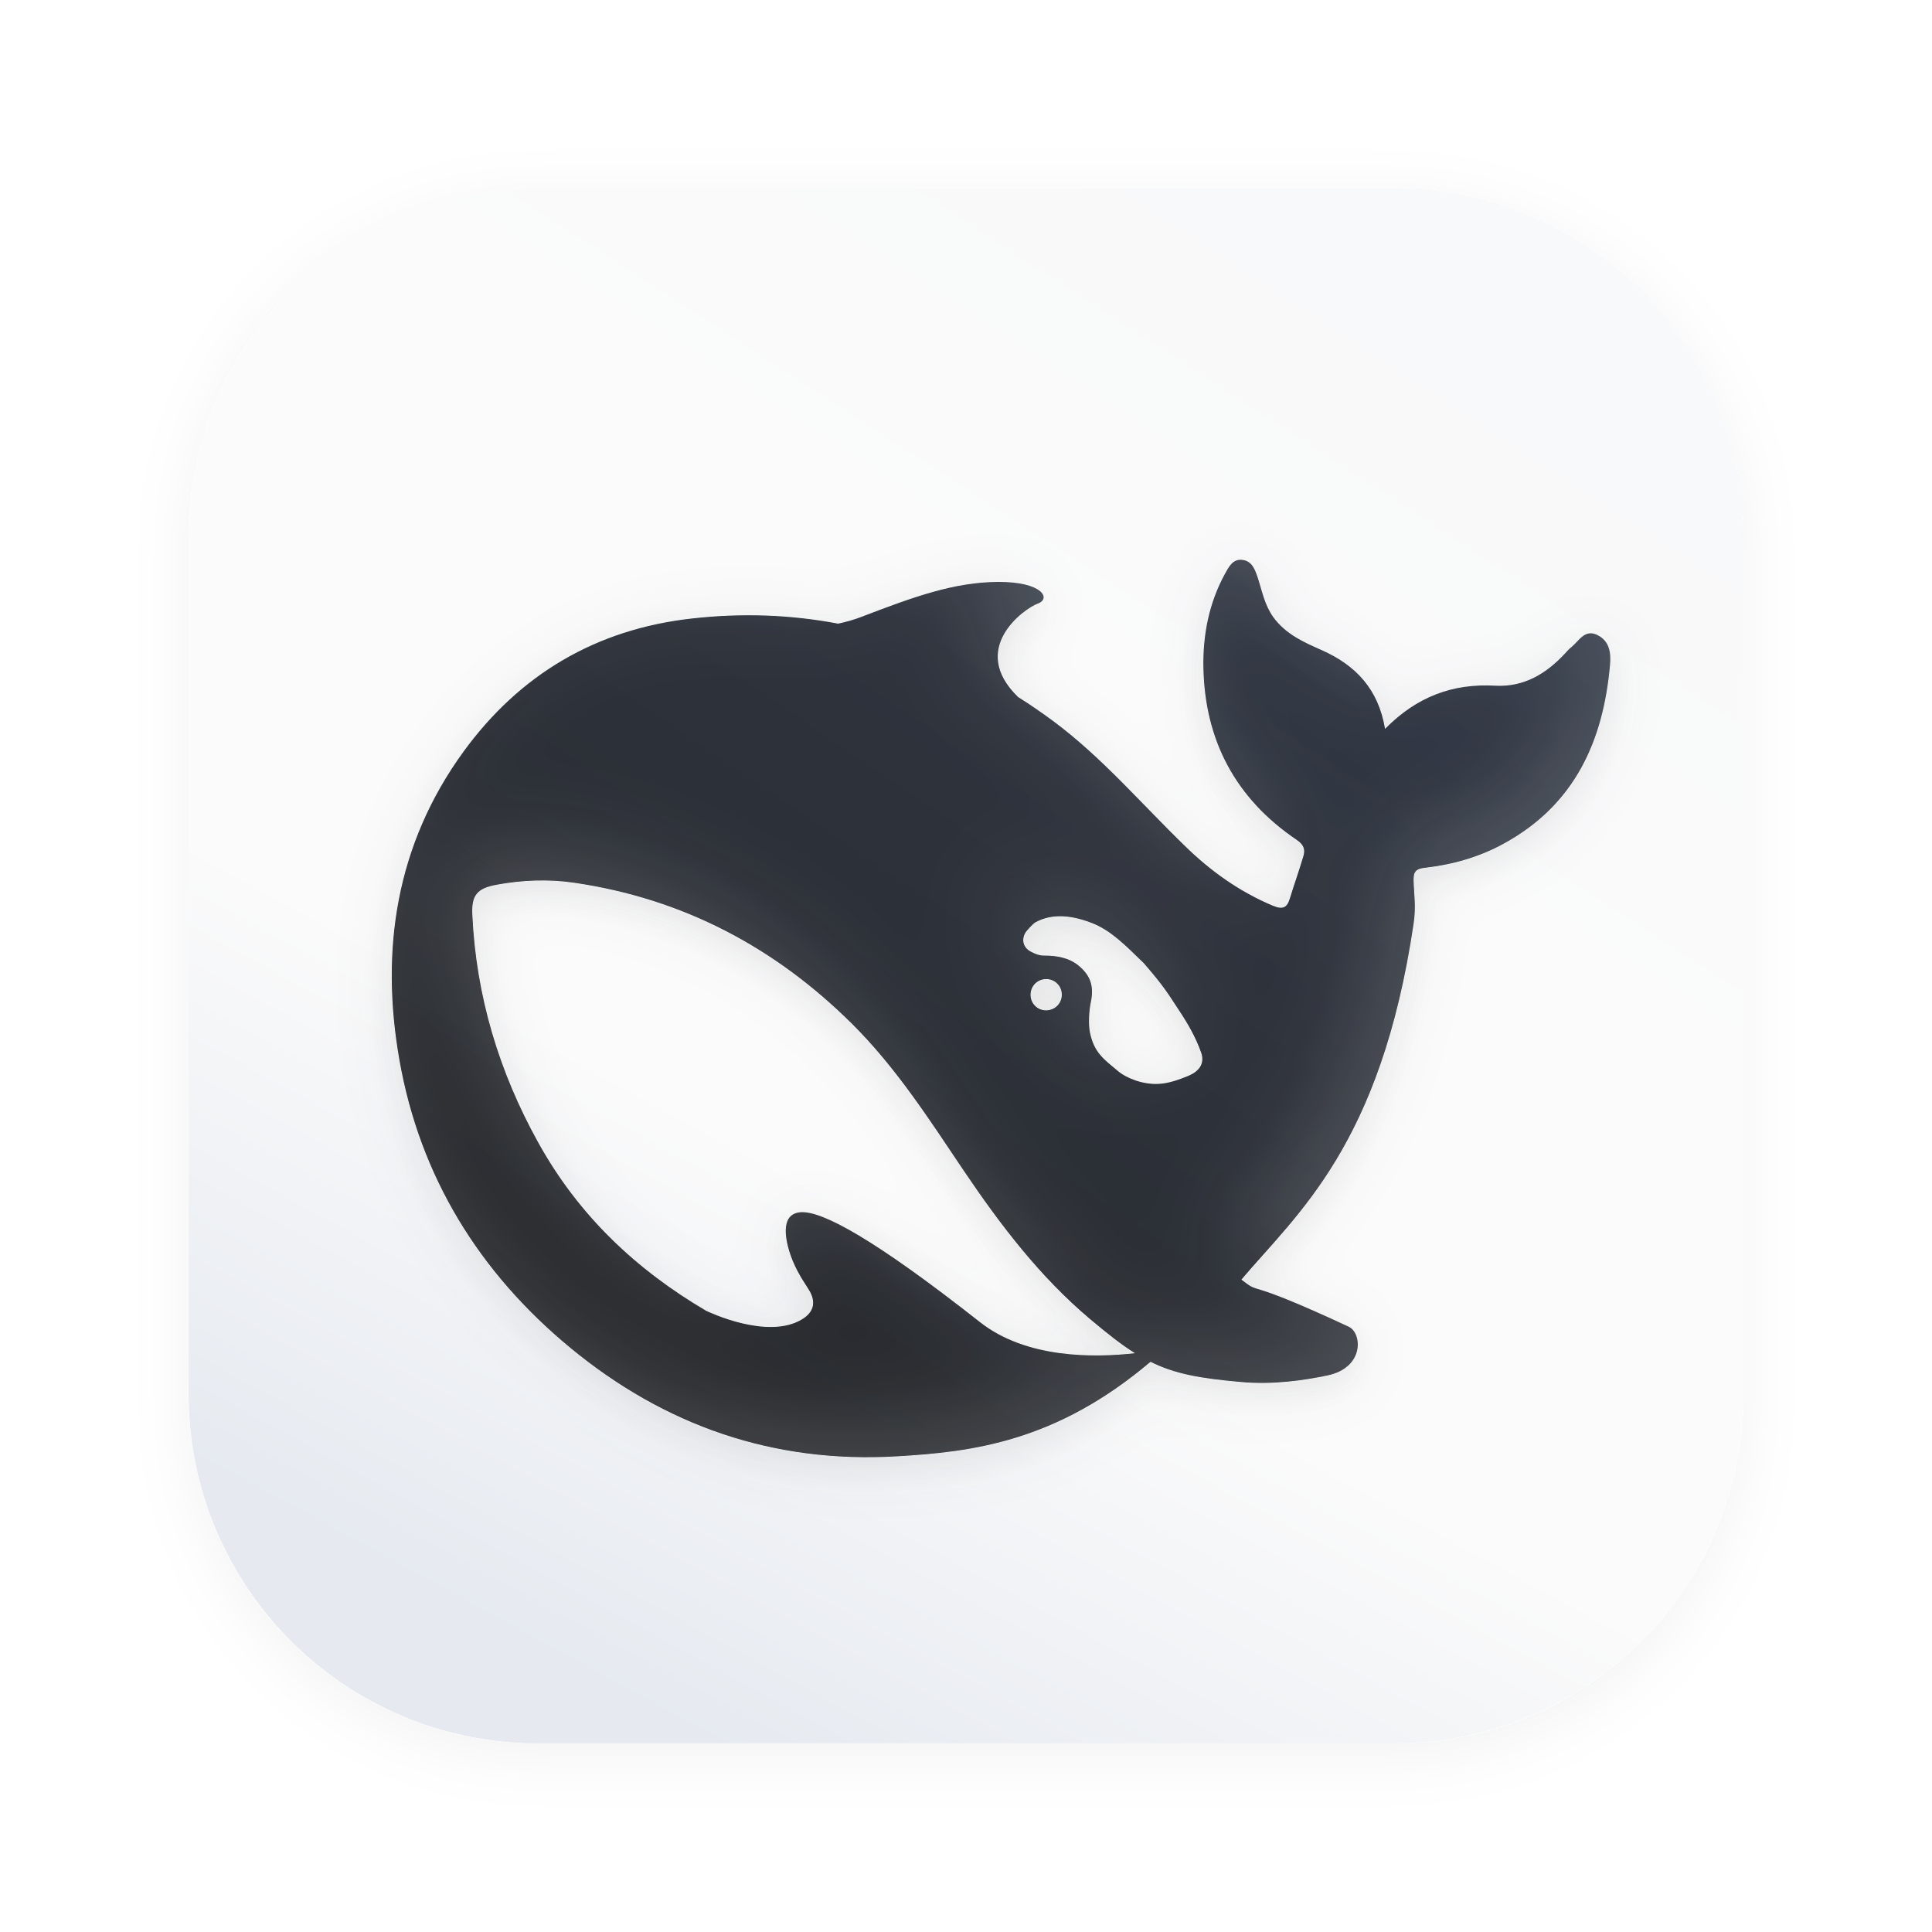
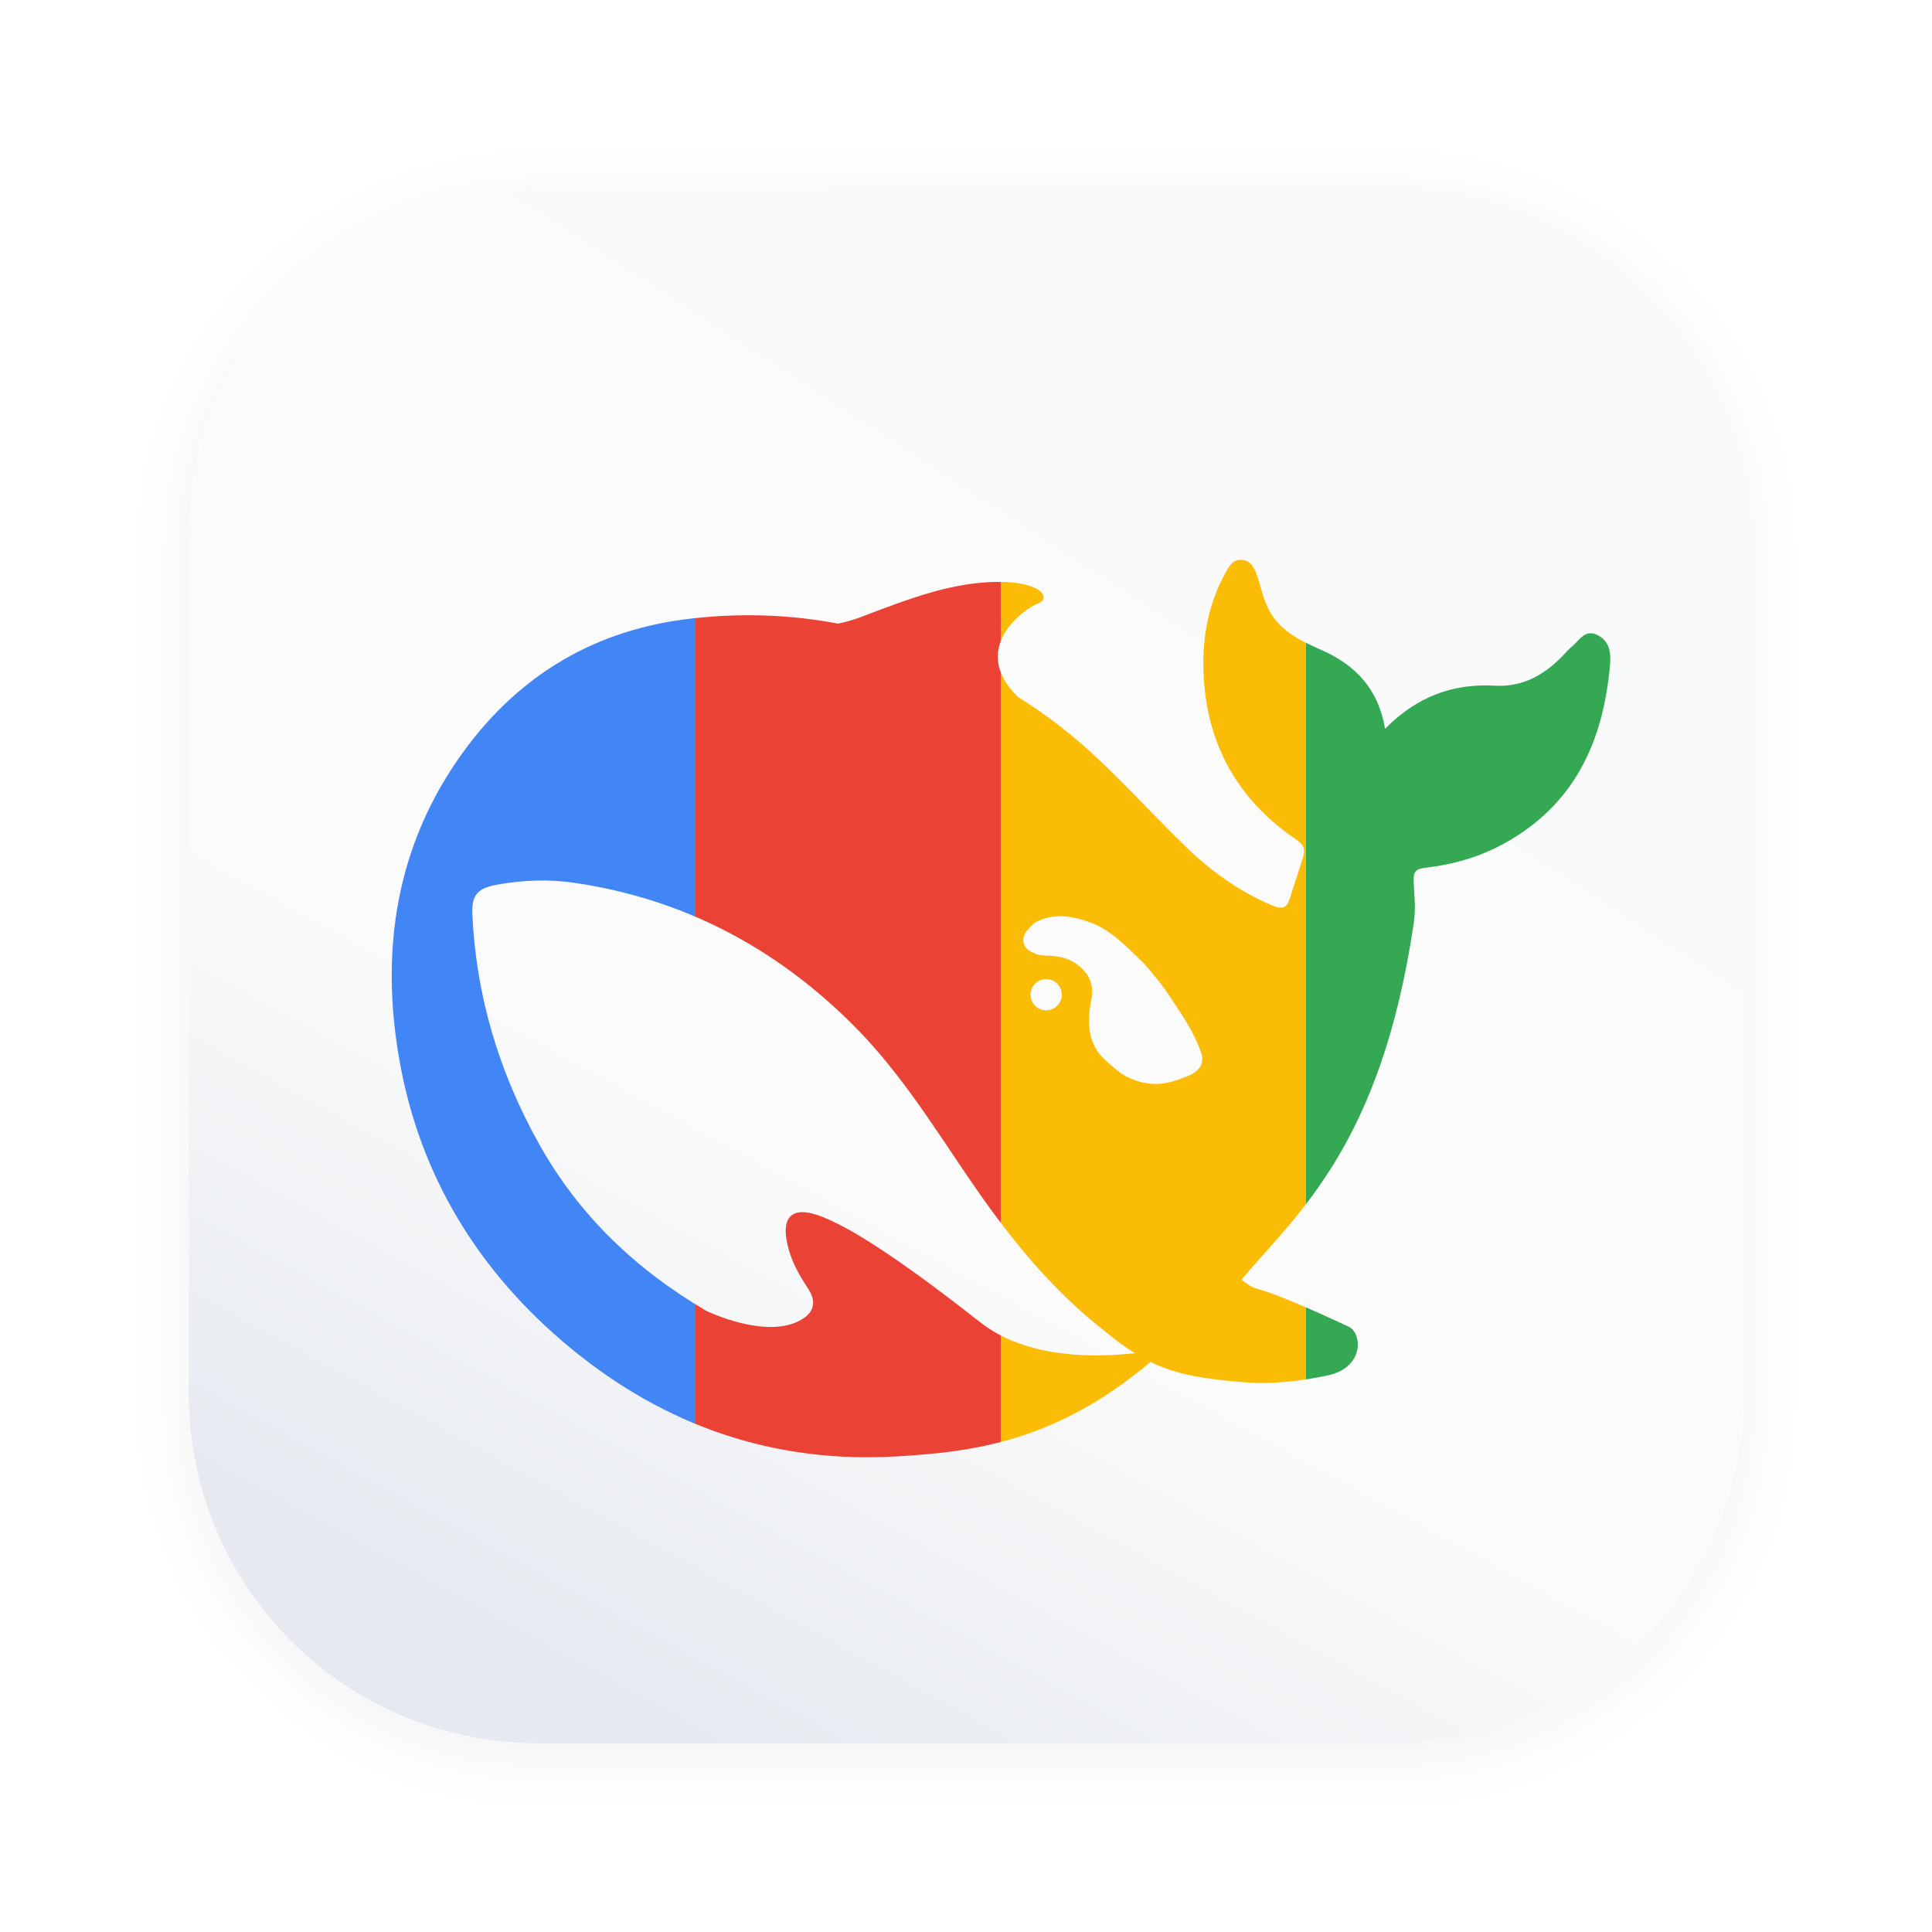
<svg xmlns="http://www.w3.org/2000/svg" width="1024" height="1024" viewBox="0 0 1024 1024" fill="none">
  <g transform="translate(100 100) scale(0.8046875) translate(-40 -32)">
    <g filter="url(#filter0_d_1637_371)">
      <rect rx="230" width="1024" height="1024" transform="translate(40 32)" fill="#FBFBFB" />
      <rect rx="230" width="1024" height="1024" transform="translate(40 32)" fill="url(#paint0_linear_1637_371)" fill-opacity="0.4" />
      <rect rx="230" width="1024" height="1024" transform="translate(40 32)" fill="url(#paint1_linear_1637_371)" fill-opacity="0.8" />
-       <g filter="url(#filter1_ddi_1637_371)">
-         <path d="M968.002 326.025C959.5 321.85 955.842 329.804 950.865 333.835C949.162 335.143 947.722 336.834 946.283 338.393C933.859 351.673 919.336 360.407 900.376 359.363C872.649 357.804 848.963 366.525 828.035 387.759C823.586 361.583 808.812 345.951 786.313 335.936C774.536 330.729 762.64 325.51 754.401 314.186C748.645 306.112 747.074 297.127 744.195 288.274C742.36 282.936 740.538 277.465 734.385 276.554C727.718 275.51 725.103 281.112 722.476 285.803C712.006 304.95 707.952 326.039 708.349 347.405C709.26 395.463 729.54 433.742 769.823 460.962C774.404 464.094 775.579 467.212 774.14 471.771C771.394 481.153 768.119 490.257 765.241 499.639C763.406 505.624 760.66 506.933 754.256 504.329C732.154 495.08 713.049 481.417 696.175 464.874C667.524 437.138 641.633 406.536 609.325 382.566C601.733 376.964 594.154 371.758 586.298 366.802C553.33 334.773 590.616 308.464 599.251 305.333C608.282 302.082 602.393 290.877 573.214 291.009C544.048 291.141 517.364 300.906 483.353 313.935C478.389 315.891 473.147 317.318 467.786 318.494C436.917 312.64 404.873 311.332 371.377 315.111C308.332 322.141 257.975 351.964 220.953 402.876C176.471 464.081 166.014 533.624 178.835 606.153C192.302 682.594 231.291 745.887 291.194 795.372C353.328 846.68 424.876 871.813 506.498 866.99C556.076 864.122 611.279 857.489 673.532 804.74C689.23 812.55 705.708 815.681 733.052 818.02C754.111 819.976 774.391 816.976 790.076 813.726C814.674 808.519 812.971 785.726 804.072 781.564C731.995 747.962 747.826 761.638 733.435 750.565C770.06 707.198 825.263 662.139 846.85 516.156C848.553 504.567 847.114 497.273 846.85 487.892C846.718 482.157 848.025 479.95 854.574 479.303C872.623 477.215 890.156 472.273 906.238 463.42C952.938 437.892 971.765 395.965 976.215 345.7C976.875 338.01 976.083 330.069 967.976 326.039L968.002 326.025ZM561.067 778.432C491.222 723.477 457.343 705.374 443.347 706.154C430.263 706.933 432.626 721.918 435.505 731.682C438.515 741.315 442.436 747.962 447.929 756.418C451.718 762.021 454.346 770.345 444.14 776.609C421.641 790.549 382.533 771.918 380.698 771.006C335.174 744.182 297.109 708.757 270.293 660.316C244.389 613.698 229.35 563.685 226.868 510.302C226.208 497.406 230.01 492.847 242.831 490.508C259.704 487.376 277.106 486.729 293.98 489.2C365.264 499.625 425.959 531.523 476.844 582.052C505.878 610.831 527.861 645.213 550.491 678.815C574.561 714.492 600.452 748.49 633.42 776.358C645.066 786.122 654.348 793.548 663.247 799.019C636.431 802.018 591.698 802.666 561.08 778.445L561.067 778.432ZM594.55 562.905C594.55 557.171 599.132 552.625 604.888 552.625C606.195 552.625 607.371 552.876 608.414 553.273C609.853 553.801 611.16 554.581 612.203 555.744C614.038 557.567 615.081 560.17 615.081 562.905C615.081 568.64 610.5 573.185 604.743 573.185C598.987 573.185 594.537 568.627 594.537 562.905H594.55ZM698.539 616.301C691.871 619.037 685.19 621.375 678.787 621.64C668.845 622.155 657.992 618.125 652.103 613.17C642.953 605.479 636.404 601.185 633.658 587.773C632.483 582.039 633.13 573.185 634.186 568.111C636.536 557.171 633.922 550.141 626.212 543.759C619.927 538.553 611.952 537.112 603.185 537.112C599.911 537.112 596.914 535.685 594.682 534.509C591.025 532.686 588.015 528.127 590.893 522.525C591.804 520.701 596.254 516.275 597.297 515.495C609.206 508.716 622.937 510.936 635.625 516.01C647.403 520.833 656.288 529.686 669.109 542.186C682.193 557.289 684.543 561.465 692.003 572.789C697.892 581.642 703.252 590.759 706.909 601.185C709.128 607.699 706.249 613.038 698.539 616.288V616.301Z" fill="url(#paint2_linear_1637_371)" fill-opacity="0.9" />
+       <g>
+         <path d="M968.002 326.025C959.5 321.85 955.842 329.804 950.865 333.835C949.162 335.143 947.722 336.834 946.283 338.393C933.859 351.673 919.336 360.407 900.376 359.363C872.649 357.804 848.963 366.525 828.035 387.759C823.586 361.583 808.812 345.951 786.313 335.936C774.536 330.729 762.64 325.51 754.401 314.186C748.645 306.112 747.074 297.127 744.195 288.274C742.36 282.936 740.538 277.465 734.385 276.554C727.718 275.51 725.103 281.112 722.476 285.803C712.006 304.95 707.952 326.039 708.349 347.405C709.26 395.463 729.54 433.742 769.823 460.962C774.404 464.094 775.579 467.212 774.14 471.771C771.394 481.153 768.119 490.257 765.241 499.639C763.406 505.624 760.66 506.933 754.256 504.329C732.154 495.08 713.049 481.417 696.175 464.874C667.524 437.138 641.633 406.536 609.325 382.566C601.733 376.964 594.154 371.758 586.298 366.802C553.33 334.773 590.616 308.464 599.251 305.333C608.282 302.082 602.393 290.877 573.214 291.009C544.048 291.141 517.364 300.906 483.353 313.935C478.389 315.891 473.147 317.318 467.786 318.494C436.917 312.64 404.873 311.332 371.377 315.111C308.332 322.141 257.975 351.964 220.953 402.876C176.471 464.081 166.014 533.624 178.835 606.153C192.302 682.594 231.291 745.887 291.194 795.372C353.328 846.68 424.876 871.813 506.498 866.99C556.076 864.122 611.279 857.489 673.532 804.74C689.23 812.55 705.708 815.681 733.052 818.02C754.111 819.976 774.391 816.976 790.076 813.726C814.674 808.519 812.971 785.726 804.072 781.564C731.995 747.962 747.826 761.638 733.435 750.565C770.06 707.198 825.263 662.139 846.85 516.156C848.553 504.567 847.114 497.273 846.85 487.892C846.718 482.157 848.025 479.95 854.574 479.303C872.623 477.215 890.156 472.273 906.238 463.42C952.938 437.892 971.765 395.965 976.215 345.7C976.875 338.01 976.083 330.069 967.976 326.039L968.002 326.025ZM561.067 778.432C491.222 723.477 457.343 705.374 443.347 706.154C430.263 706.933 432.626 721.918 435.505 731.682C438.515 741.315 442.436 747.962 447.929 756.418C451.718 762.021 454.346 770.345 444.14 776.609C421.641 790.549 382.533 771.918 380.698 771.006C335.174 744.182 297.109 708.757 270.293 660.316C244.389 613.698 229.35 563.685 226.868 510.302C226.208 497.406 230.01 492.847 242.831 490.508C259.704 487.376 277.106 486.729 293.98 489.2C365.264 499.625 425.959 531.523 476.844 582.052C505.878 610.831 527.861 645.213 550.491 678.815C574.561 714.492 600.452 748.49 633.42 776.358C645.066 786.122 654.348 793.548 663.247 799.019C636.431 802.018 591.698 802.666 561.08 778.445L561.067 778.432ZM594.55 562.905C594.55 557.171 599.132 552.625 604.888 552.625C606.195 552.625 607.371 552.876 608.414 553.273C609.853 553.801 611.16 554.581 612.203 555.744C614.038 557.567 615.081 560.17 615.081 562.905C615.081 568.64 610.5 573.185 604.743 573.185C598.987 573.185 594.537 568.627 594.537 562.905H594.55ZM698.539 616.301C691.871 619.037 685.19 621.375 678.787 621.64C668.845 622.155 657.992 618.125 652.103 613.17C642.953 605.479 636.404 601.185 633.658 587.773C632.483 582.039 633.13 573.185 634.186 568.111C636.536 557.171 633.922 550.141 626.212 543.759C619.927 538.553 611.952 537.112 603.185 537.112C599.911 537.112 596.914 535.685 594.682 534.509C591.025 532.686 588.015 528.127 590.893 522.525C591.804 520.701 596.254 516.275 597.297 515.495C609.206 508.716 622.937 510.936 635.625 516.01C647.403 520.833 656.288 529.686 669.109 542.186C682.193 557.289 684.543 561.465 692.003 572.789C697.892 581.642 703.252 590.759 706.909 601.185C709.128 607.699 706.249 613.038 698.539 616.288V616.301Z" fill="url(#paint2_linear_1637_371)" />
      </g>
    </g>
  </g>
  <defs>
    <filter id="filter0_d_1637_371" x="-8" y="-16" width="1120" height="1120" filterUnits="userSpaceOnUse" color-interpolation-filters="sRGB">
      <feFlood flood-opacity="0" result="BackgroundImageFix" />
      <feColorMatrix in="SourceAlpha" type="matrix" values="0 0 0 0 0 0 0 0 0 0 0 0 0 0 0 0 0 0 127 0" result="hardAlpha" />
      <feOffset dy="8" />
      <feGaussianBlur stdDeviation="20" />
      <feComposite in2="hardAlpha" operator="out" />
      <feColorMatrix type="matrix" values="0 0 0 0 0 0 0 0 0 0 0 0 0 0 0 0 0 0 0.05 0" />
      <feBlend mode="normal" in2="BackgroundImageFix" result="effect1_dropShadow_1637_371" />
      <feBlend mode="normal" in="BackgroundImageFix" in2="effect1_dropShadow_1637_371" result="BackgroundImageFix" />
      <feBlend mode="normal" in="SourceGraphic" in2="BackgroundImageFix" result="shape" />
    </filter>
    <filter id="filter1_ddi_1637_371" x="133.744" y="240.427" width="882.652" height="671.147" filterUnits="userSpaceOnUse" color-interpolation-filters="sRGB">
      <feFlood flood-opacity="0" result="BackgroundImageFix" />
      <feColorMatrix in="SourceAlpha" type="matrix" values="0 0 0 0 0 0 0 0 0 0 0 0 0 0 0 0 0 0 127 0" result="hardAlpha" />
      <feOffset dy="4" />
      <feGaussianBlur stdDeviation="20" />
      <feComposite in2="hardAlpha" operator="out" />
      <feColorMatrix type="matrix" values="0 0 0 0 0.176 0 0 0 0 0.192 0 0 0 0 0.231 0 0 0 0.08 0" />
      <feBlend mode="normal" in2="BackgroundImageFix" result="effect1_dropShadow_1637_371" />
      <feColorMatrix in="SourceAlpha" type="matrix" values="0 0 0 0 0 0 0 0 0 0 0 0 0 0 0 0 0 0 127 0" result="hardAlpha" />
      <feOffset dy="8" />
      <feGaussianBlur stdDeviation="8" />
      <feComposite in2="hardAlpha" operator="out" />
      <feColorMatrix type="matrix" values="0 0 0 0 0.173 0 0 0 0 0.188 0 0 0 0 0.224 0 0 0 0.04 0" />
      <feBlend mode="normal" in2="effect1_dropShadow_1637_371" result="effect2_dropShadow_1637_371" />
      <feBlend mode="normal" in="SourceGraphic" in2="BackgroundImageFix" result="shape" />
      <feColorMatrix in="SourceAlpha" type="matrix" values="0 0 0 0 0 0 0 0 0 0 0 0 0 0 0 0 0 0 127 0" result="hardAlpha" />
      <feOffset dx="-16" dy="-20" />
      <feGaussianBlur stdDeviation="30" />
      <feComposite in2="hardAlpha" operator="arithmetic" k2="-1" k3="1" />
      <feColorMatrix type="matrix" values="0 0 0 0 1 0 0 0 0 1 0 0 0 0 1 0 0 0 0.15 0" />
      <feBlend mode="normal" in2="shape" result="effect3_innerShadow_1637_371" />
      <feBlend mode="normal" in="effect3_innerShadow_1637_371" in2="effect2_dropShadow_1637_371" result="effect3_innerShadow_1637_371" />
    </filter>
    <linearGradient id="paint0_linear_1637_371" x1="973.58" y1="1.59609e-05" x2="378.123" y2="917.86" gradientUnits="userSpaceOnUse">
      <stop offset="0.142" stop-color="#D4DBE9" />
      <stop offset="0.486" stop-color="#FBFBFB" />
    </linearGradient>
    <linearGradient id="paint1_linear_1637_371" x1="603.371" y1="445.063" x2="239.356" y2="1111.41" gradientUnits="userSpaceOnUse">
      <stop offset="0.363" stop-color="#FBFBFB" />
      <stop offset="0.83" stop-color="#E1E6EE" />
    </linearGradient>
-     <linearGradient id="paint2_linear_1637_371" x1="849.855" y1="39.085" x2="331.636" y2="802.645" gradientUnits="userSpaceOnUse">
-       <stop offset="0.086" stop-color="#1C2434" />
-       <stop offset="1" stop-color="#0F1115" />
+     <linearGradient id="paint2_linear_1637_371" x1="173" y1="0" x2="977" y2="0" gradientUnits="userSpaceOnUse">
+       <stop offset="0" stop-color="#4285F4" />
+       <stop offset="0.25" stop-color="#4285F4" />
+       <stop offset="0.25" stop-color="#EA4335" />
+       <stop offset="0.5" stop-color="#EA4335" />
+       <stop offset="0.5" stop-color="#FBBC05" />
+       <stop offset="0.75" stop-color="#FBBC05" />
+       <stop offset="0.75" stop-color="#34A853" />
+       <stop offset="1" stop-color="#34A853" />
    </linearGradient>
  </defs>
</svg>
